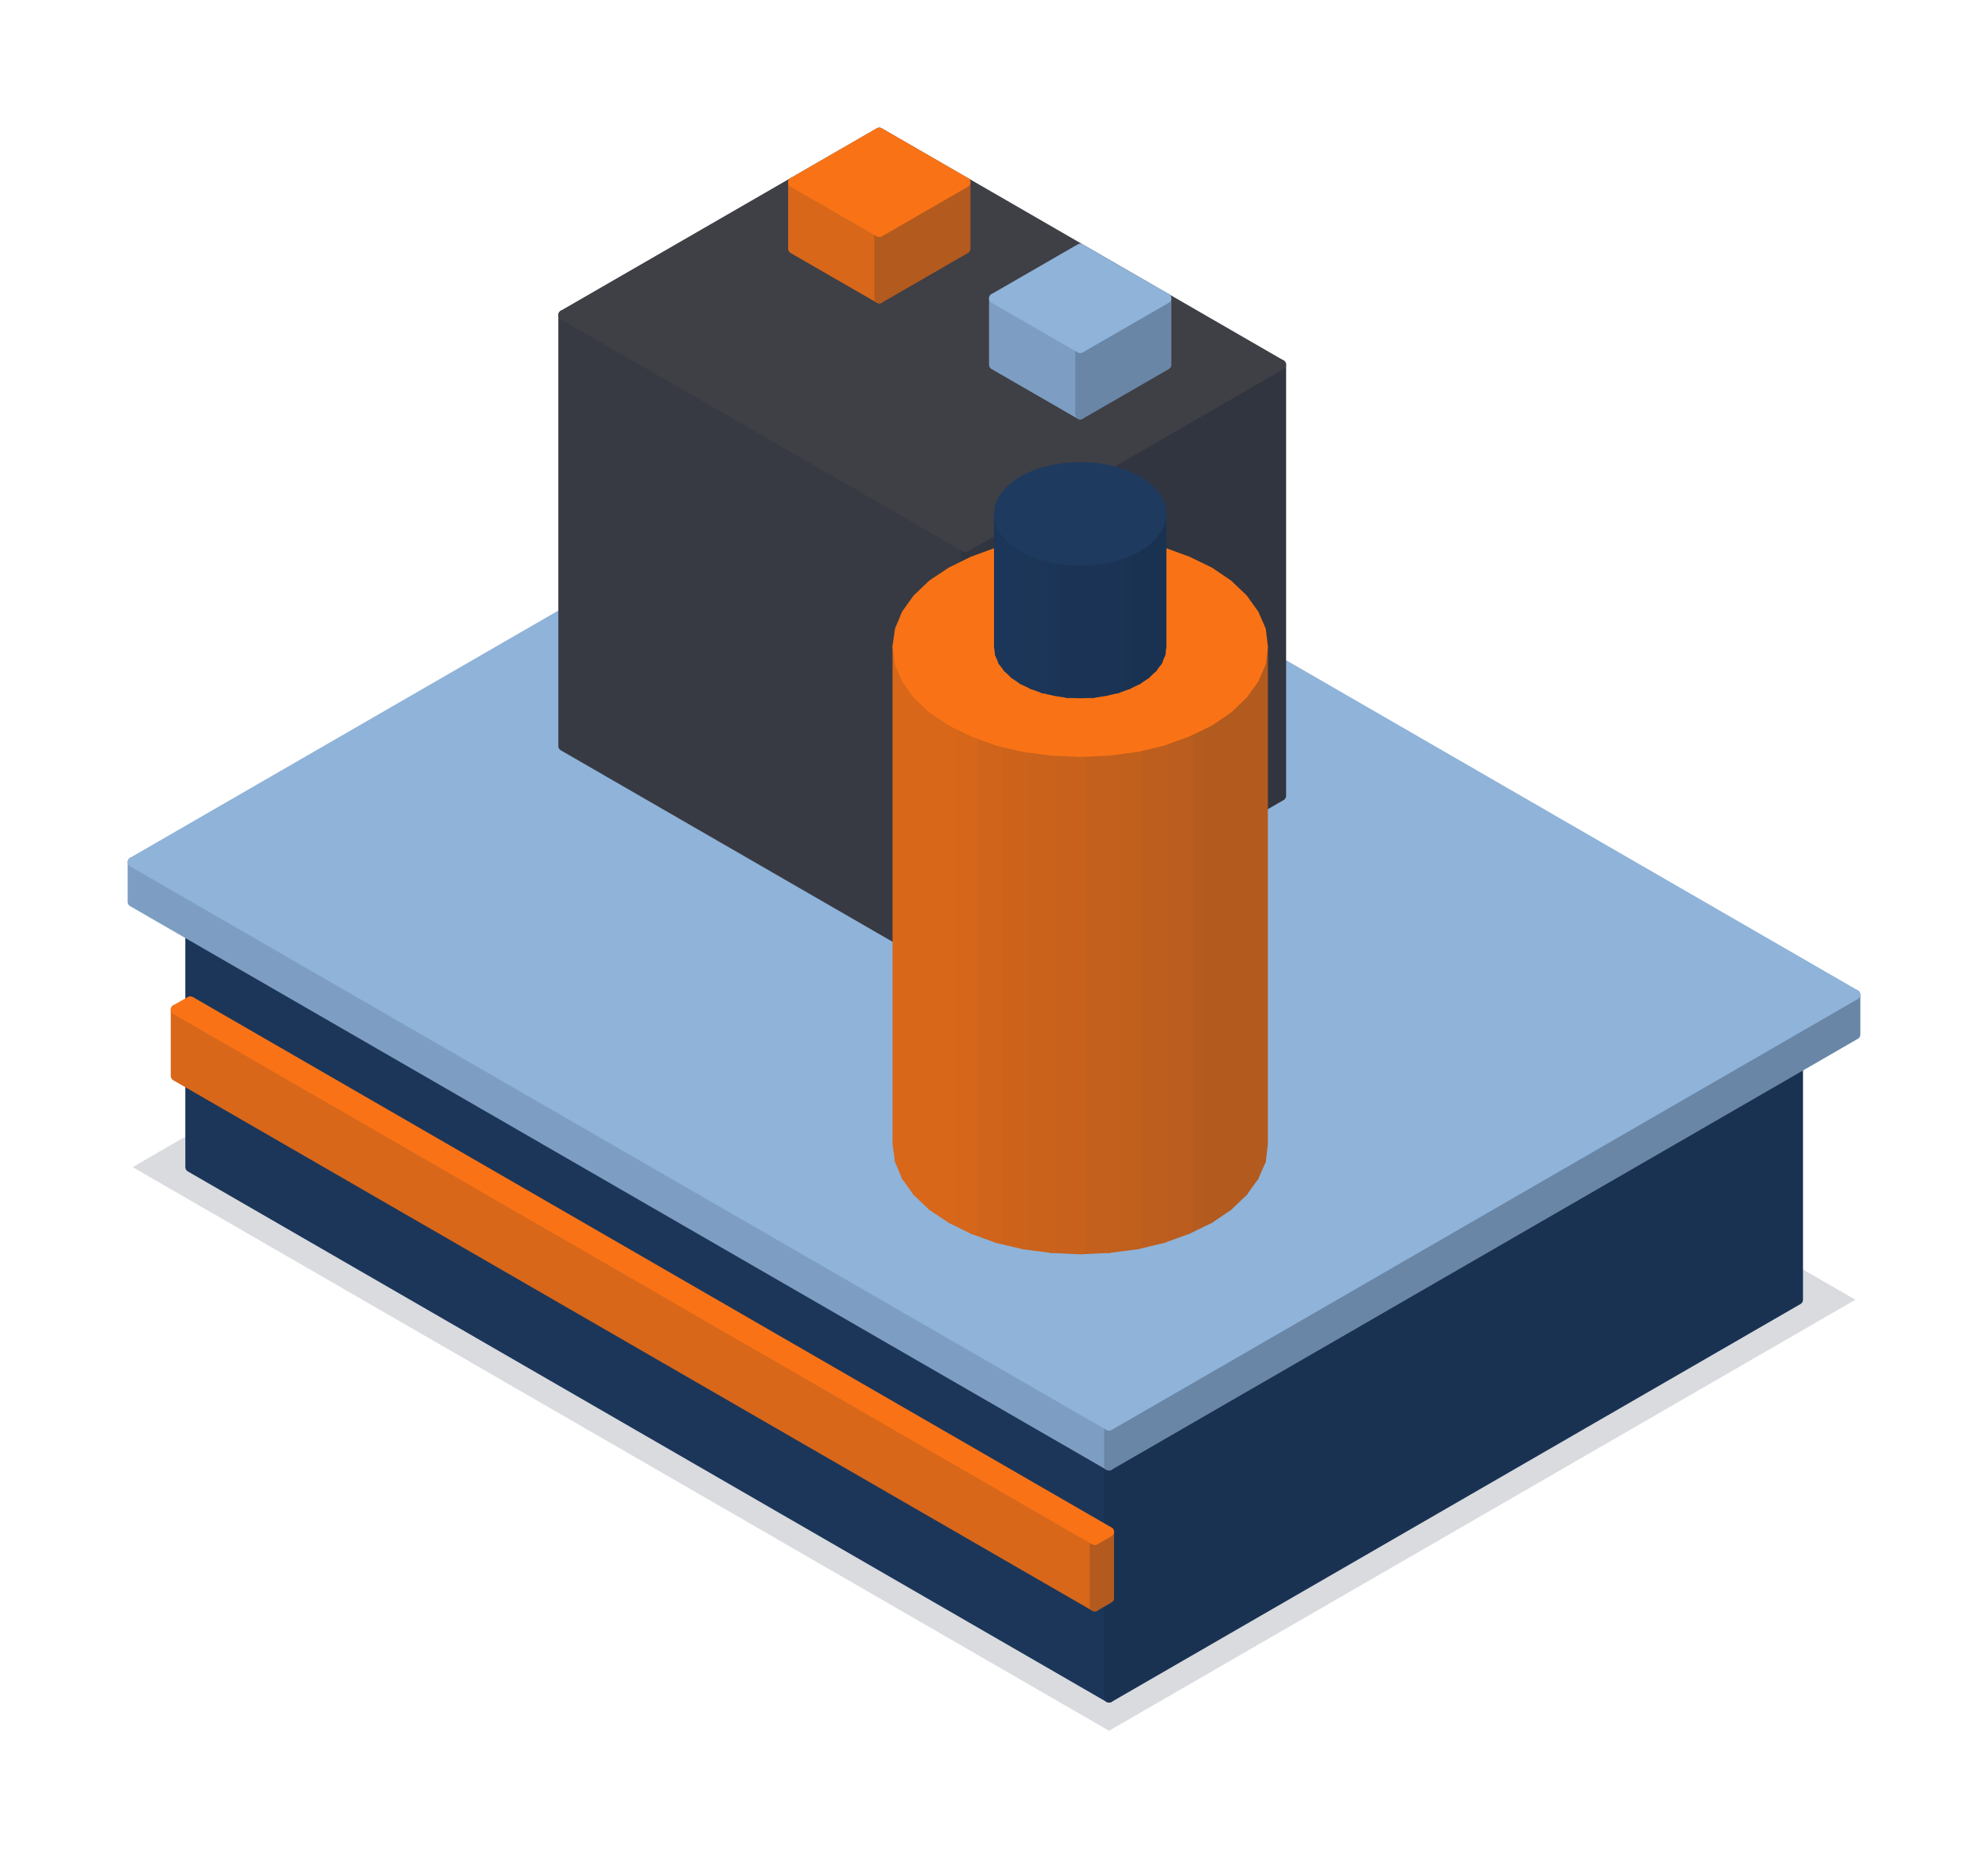
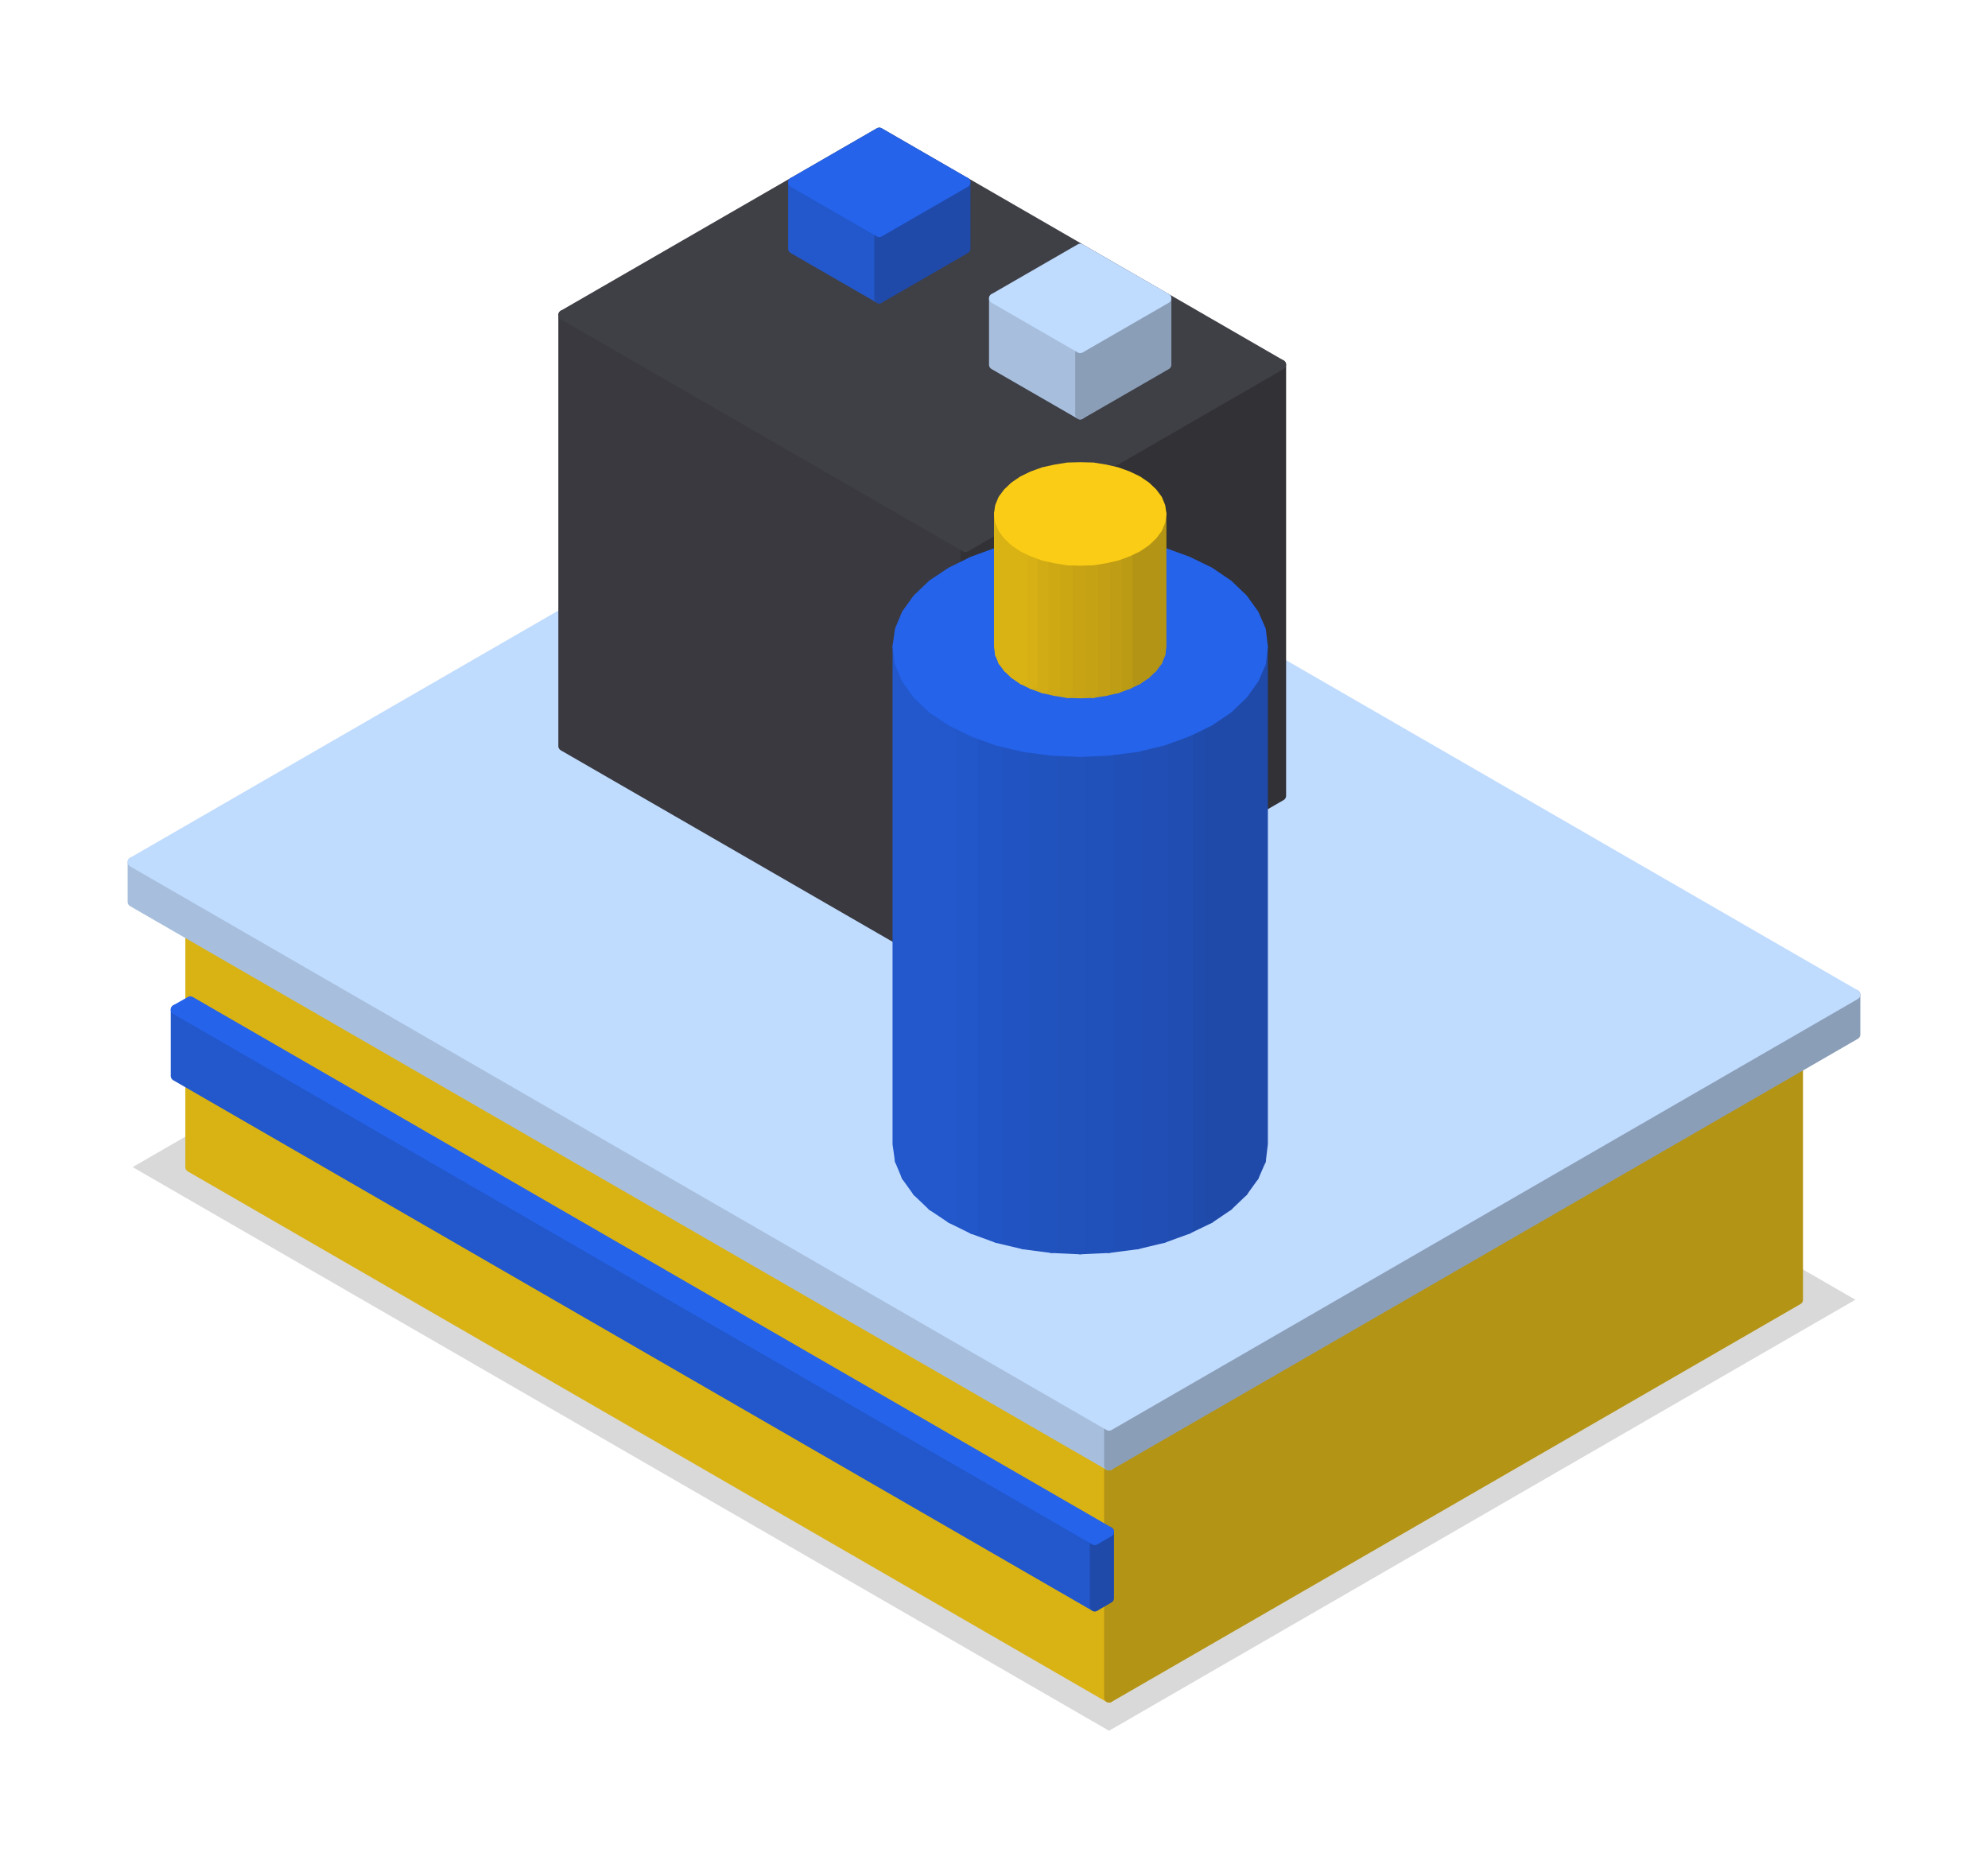
<svg xmlns="http://www.w3.org/2000/svg" width="59.96" height="56.2" viewBox="-26.52 -23.2 59.96 56.2" fill="none" aria-hidden="true">
-   <polygon points="0,-1 29.44,16 6.93,29 -22.52,12" fill="#0F1E33" fill-opacity="0.16" />
-   <polygon points="-20.78,12 6.93,28 6.93,20 -20.78,4" fill="#1c3659" stroke="#1c3659" stroke-width="0.3" stroke-linejoin="round" />
-   <polygon points="27.71,16 6.93,28 6.93,20 27.71,8" fill="#1a3252" stroke="#1a3252" stroke-width="0.3" stroke-linejoin="round" />
-   <polygon points="0,-8 27.71,8 6.93,20 -20.78,4" fill="#1E3A5F" stroke="#1E3A5F" stroke-width="0.3" stroke-linejoin="round" />
-   <polygon points="-21.22,9.25 6.5,25.25 6.5,23.25 -21.22,7.25" fill="#d8671a" stroke="#d8671a" stroke-width="0.3" stroke-linejoin="round" />
-   <polygon points="6.93,25 6.5,25.25 6.5,23.25 6.93,23" fill="#b35a1f" stroke="#b35a1f" stroke-width="0.3" stroke-linejoin="round" />
-   <polygon points="-20.78,7 6.93,23 6.5,23.25 -21.22,7.25" fill="#F97316" stroke="#F97316" stroke-width="0.3" stroke-linejoin="round" />
-   <polygon points="-22.52,4 6.93,21 6.93,19.8 -22.52,2.8" fill="#7d9ec2" stroke="#7d9ec2" stroke-width="0.3" stroke-linejoin="round" />
-   <polygon points="29.44,8 6.93,21 6.93,19.8 29.44,6.8" fill="#6986a7" stroke="#6986a7" stroke-width="0.3" stroke-linejoin="round" />
-   <polygon points="0,-10.2 29.44,6.8 6.93,19.8 -22.52,2.8" fill="#8FB3D9" stroke="#8FB3D9" stroke-width="0.3" stroke-linejoin="round" />
-   <polygon points="-9.53,-0.7 2.6,6.3 2.6,-6.7 -9.53,-13.7" fill="#383a43" stroke="#383a43" stroke-width="0.3" stroke-linejoin="round" />
-   <polygon points="12.12,0.8 2.6,6.3 2.6,-6.7 12.12,-12.2" fill="#313540" stroke="#313540" stroke-width="0.3" stroke-linejoin="round" />
+   <polygon points="0,-1 29.44,16 6.93,29 -22.52,12" fill="#111111" fill-opacity="0.16" />
+   <polygon points="-20.78,12 6.93,28 6.93,20 -20.78,4" fill="#d9b214" stroke="#d9b214" stroke-width="0.3" stroke-linejoin="round" />
+   <polygon points="27.71,16 6.93,28 6.93,20 27.71,8" fill="#b49414" stroke="#b49414" stroke-width="0.3" stroke-linejoin="round" />
+   <polygon points="0,-8 27.71,8 6.93,20 -20.78,4" fill="#FACC15" stroke="#FACC15" stroke-width="0.3" stroke-linejoin="round" />
+   <polygon points="-21.22,9.25 6.5,25.25 6.5,23.25 -21.22,7.25" fill="#2258cc" stroke="#2258cc" stroke-width="0.3" stroke-linejoin="round" />
+   <polygon points="6.93,25 6.5,25.25 6.5,23.25 6.93,23" fill="#1f4aaa" stroke="#1f4aaa" stroke-width="0.3" stroke-linejoin="round" />
+   <polygon points="-20.78,7 6.93,23 6.5,23.25 -21.22,7.25" fill="#2563EB" stroke="#2563EB" stroke-width="0.3" stroke-linejoin="round" />
+   <polygon points="-22.52,4 6.93,21 6.93,19.8 -22.52,2.8" fill="#a7bfdd" stroke="#a7bfdd" stroke-width="0.3" stroke-linejoin="round" />
+   <polygon points="29.44,8 6.93,21 6.93,19.8 29.44,6.8" fill="#8b9eb7" stroke="#8b9eb7" stroke-width="0.3" stroke-linejoin="round" />
+   <polygon points="0,-10.2 29.44,6.8 6.93,19.8 -22.52,2.8" fill="#BFDBFE" stroke="#BFDBFE" stroke-width="0.3" stroke-linejoin="round" />
+   <polygon points="-9.53,-0.7 2.6,6.3 2.6,-6.7 -9.53,-13.7" fill="#39393f" stroke="#39393f" stroke-width="0.3" stroke-linejoin="round" />
+   <polygon points="12.12,0.8 2.6,6.3 2.6,-6.7 12.12,-12.2" fill="#313136" stroke="#313136" stroke-width="0.3" stroke-linejoin="round" />
  <polygon points="0,-19.2 12.12,-12.2 2.6,-6.7 -9.53,-13.7" fill="#3F3F46" stroke="#3F3F46" stroke-width="0.3" stroke-linejoin="round" />
-   <polygon points="-2.6,-15.7 0,-14.2 0,-16.2 -2.6,-17.7" fill="#d8671a" stroke="#d8671a" stroke-width="0.3" stroke-linejoin="round" />
-   <polygon points="2.6,-15.7 0,-14.2 0,-16.2 2.6,-17.7" fill="#b35a1f" stroke="#b35a1f" stroke-width="0.3" stroke-linejoin="round" />
-   <polygon points="0,-19.2 2.6,-17.7 0,-16.2 -2.6,-17.7" fill="#F97316" stroke="#F97316" stroke-width="0.3" stroke-linejoin="round" />
-   <polygon points="3.46,-12.2 6.06,-10.7 6.06,-12.7 3.46,-14.2" fill="#7d9ec2" stroke="#7d9ec2" stroke-width="0.3" stroke-linejoin="round" />
-   <polygon points="8.66,-12.2 6.06,-10.7 6.06,-12.7 8.66,-14.2" fill="#6986a7" stroke="#6986a7" stroke-width="0.3" stroke-linejoin="round" />
-   <polygon points="6.06,-15.7 8.66,-14.2 6.06,-12.7 3.46,-14.2" fill="#8FB3D9" stroke="#8FB3D9" stroke-width="0.3" stroke-linejoin="round" />
-   <polygon points="9.96,13.55 9.3,13.87 9.3,-1.13 9.96,-1.45" fill="#b65b1f" stroke="#b65b1f" stroke-width="0.3" stroke-linejoin="round" />
-   <polygon points="9.3,13.87 8.56,14.14 8.56,-0.86 9.3,-1.13" fill="#ba5d1e" stroke="#ba5d1e" stroke-width="0.3" stroke-linejoin="round" />
-   <polygon points="8.56,14.14 7.77,14.33 7.77,-0.67 8.56,-0.86" fill="#be5e1e" stroke="#be5e1e" stroke-width="0.3" stroke-linejoin="round" />
-   <polygon points="7.77,14.33 6.92,14.44 6.92,-0.56 7.77,-0.67" fill="#c15f1d" stroke="#c15f1d" stroke-width="0.3" stroke-linejoin="round" />
-   <polygon points="6.92,14.44 6.06,14.48 6.06,-0.52 6.92,-0.56" fill="#c4601d" stroke="#c4601d" stroke-width="0.3" stroke-linejoin="round" />
-   <polygon points="6.06,14.48 5.2,14.44 5.2,-0.56 6.06,-0.52" fill="#c7611c" stroke="#c7611c" stroke-width="0.3" stroke-linejoin="round" />
-   <polygon points="5.2,14.44 4.36,14.33 4.36,-0.67 5.2,-0.56" fill="#ca621c" stroke="#ca621c" stroke-width="0.3" stroke-linejoin="round" />
-   <polygon points="4.36,14.33 3.56,14.14 3.56,-0.86 4.36,-0.67" fill="#cd631b" stroke="#cd631b" stroke-width="0.3" stroke-linejoin="round" />
-   <polygon points="3.56,14.14 2.82,13.87 2.82,-1.13 3.56,-0.86" fill="#d1641b" stroke="#d1641b" stroke-width="0.3" stroke-linejoin="round" />
-   <polygon points="2.82,13.87 2.17,13.55 2.17,-1.45 2.82,-1.13" fill="#d5661a" stroke="#d5661a" stroke-width="0.3" stroke-linejoin="round" />
-   <polygon points="2.17,13.55 1.6,13.17 1.6,-1.83 2.17,-1.45" fill="#d8671a" stroke="#d8671a" stroke-width="0.3" stroke-linejoin="round" />
-   <polygon points="1.6,13.17 1.15,12.74 1.15,-2.26 1.6,-1.83" fill="#d8671a" stroke="#d8671a" stroke-width="0.3" stroke-linejoin="round" />
-   <polygon points="1.15,12.74 0.82,12.28 0.82,-2.72 1.15,-2.26" fill="#d8671a" stroke="#d8671a" stroke-width="0.3" stroke-linejoin="round" />
-   <polygon points="0.82,12.28 0.62,11.8 0.62,-3.2 0.82,-2.72" fill="#d8671a" stroke="#d8671a" stroke-width="0.3" stroke-linejoin="round" />
-   <polygon points="0.62,11.8 0.55,11.3 0.55,-3.7 0.62,-3.2" fill="#d8671a" stroke="#d8671a" stroke-width="0.3" stroke-linejoin="round" />
-   <polygon points="11.57,11.3 11.51,11.8 11.51,-3.2 11.57,-3.7" fill="#b35a1f" stroke="#b35a1f" stroke-width="0.3" stroke-linejoin="round" />
-   <polygon points="11.51,11.8 11.3,12.28 11.3,-2.72 11.51,-3.2" fill="#b35a1f" stroke="#b35a1f" stroke-width="0.3" stroke-linejoin="round" />
-   <polygon points="11.3,12.28 10.97,12.74 10.97,-2.26 11.3,-2.72" fill="#b35a1f" stroke="#b35a1f" stroke-width="0.3" stroke-linejoin="round" />
-   <polygon points="10.97,12.74 10.52,13.17 10.52,-1.83 10.97,-2.26" fill="#b35a1f" stroke="#b35a1f" stroke-width="0.3" stroke-linejoin="round" />
-   <polygon points="10.52,13.17 9.96,13.55 9.96,-1.45 10.52,-1.83" fill="#b35a1f" stroke="#b35a1f" stroke-width="0.3" stroke-linejoin="round" />
-   <polygon points="9.96,-1.45 9.3,-1.13 8.56,-0.86 7.77,-0.67 6.92,-0.56 6.06,-0.52 5.2,-0.56 4.36,-0.67 3.56,-0.86 2.82,-1.13 2.17,-1.45 1.6,-1.83 1.15,-2.26 0.82,-2.72 0.62,-3.2 0.55,-3.7 0.62,-4.2 0.82,-4.68 1.15,-5.14 1.6,-5.57 2.17,-5.95 2.82,-6.27 3.56,-6.54 4.36,-6.73 5.2,-6.84 6.06,-6.88 6.92,-6.84 7.77,-6.73 8.56,-6.54 9.3,-6.27 9.96,-5.95 10.52,-5.57 10.97,-5.14 11.3,-4.68 11.51,-4.2 11.57,-3.7 11.51,-3.2 11.3,-2.72 10.97,-2.26 10.52,-1.83" fill="#F97316" stroke="#F97316" stroke-width="0.3" stroke-linejoin="round" />
-   <polygon points="7.79,-2.7 7.5,-2.56 7.5,-6.56 7.79,-6.7" fill="#1a3253" stroke="#1a3253" stroke-width="0.3" stroke-linejoin="round" />
-   <polygon points="7.5,-2.56 7.17,-2.44 7.17,-6.44 7.5,-6.56" fill="#1a3353" stroke="#1a3353" stroke-width="0.3" stroke-linejoin="round" />
-   <polygon points="7.17,-2.44 6.82,-2.36 6.82,-6.36 7.17,-6.44" fill="#1b3354" stroke="#1b3354" stroke-width="0.3" stroke-linejoin="round" />
-   <polygon points="6.82,-2.36 6.45,-2.3 6.45,-6.3 6.82,-6.36" fill="#1b3455" stroke="#1b3455" stroke-width="0.3" stroke-linejoin="round" />
-   <polygon points="6.45,-2.3 6.06,-2.29 6.06,-6.29 6.45,-6.3" fill="#1b3455" stroke="#1b3455" stroke-width="0.3" stroke-linejoin="round" />
-   <polygon points="6.06,-2.29 5.68,-2.3 5.68,-6.3 6.06,-6.29" fill="#1b3456" stroke="#1b3456" stroke-width="0.3" stroke-linejoin="round" />
-   <polygon points="5.68,-2.3 5.31,-2.36 5.31,-6.36 5.68,-6.3" fill="#1b3456" stroke="#1b3456" stroke-width="0.3" stroke-linejoin="round" />
-   <polygon points="5.31,-2.36 4.95,-2.44 4.95,-6.44 5.31,-6.36" fill="#1b3557" stroke="#1b3557" stroke-width="0.3" stroke-linejoin="round" />
-   <polygon points="4.95,-2.44 4.62,-2.56 4.62,-6.56 4.95,-6.44" fill="#1c3558" stroke="#1c3558" stroke-width="0.3" stroke-linejoin="round" />
-   <polygon points="4.62,-2.56 4.33,-2.7 4.33,-6.7 4.62,-6.56" fill="#1c3658" stroke="#1c3658" stroke-width="0.3" stroke-linejoin="round" />
-   <polygon points="4.33,-2.7 4.08,-2.87 4.08,-6.87 4.33,-6.7" fill="#1c3659" stroke="#1c3659" stroke-width="0.3" stroke-linejoin="round" />
-   <polygon points="4.08,-2.87 3.88,-3.06 3.88,-7.06 4.08,-6.87" fill="#1c3659" stroke="#1c3659" stroke-width="0.3" stroke-linejoin="round" />
-   <polygon points="3.88,-3.06 3.73,-3.26 3.73,-7.26 3.88,-7.06" fill="#1c3659" stroke="#1c3659" stroke-width="0.3" stroke-linejoin="round" />
-   <polygon points="3.73,-3.26 3.64,-3.48 3.64,-7.48 3.73,-7.26" fill="#1c3659" stroke="#1c3659" stroke-width="0.3" stroke-linejoin="round" />
-   <polygon points="3.64,-3.48 3.61,-3.7 3.61,-7.7 3.64,-7.48" fill="#1c3659" stroke="#1c3659" stroke-width="0.3" stroke-linejoin="round" />
-   <polygon points="8.51,-3.7 8.48,-3.48 8.48,-7.48 8.51,-7.7" fill="#1a3252" stroke="#1a3252" stroke-width="0.3" stroke-linejoin="round" />
-   <polygon points="8.48,-3.48 8.39,-3.26 8.39,-7.26 8.48,-7.48" fill="#1a3252" stroke="#1a3252" stroke-width="0.3" stroke-linejoin="round" />
-   <polygon points="8.39,-3.26 8.24,-3.06 8.24,-7.06 8.39,-7.26" fill="#1a3252" stroke="#1a3252" stroke-width="0.3" stroke-linejoin="round" />
-   <polygon points="8.24,-3.06 8.04,-2.87 8.04,-6.87 8.24,-7.06" fill="#1a3252" stroke="#1a3252" stroke-width="0.3" stroke-linejoin="round" />
-   <polygon points="8.04,-2.87 7.79,-2.7 7.79,-6.7 8.04,-6.87" fill="#1a3252" stroke="#1a3252" stroke-width="0.3" stroke-linejoin="round" />
-   <polygon points="7.79,-6.7 7.5,-6.56 7.17,-6.44 6.82,-6.36 6.45,-6.3 6.06,-6.29 5.68,-6.3 5.31,-6.36 4.95,-6.44 4.62,-6.56 4.33,-6.7 4.08,-6.87 3.88,-7.06 3.73,-7.26 3.64,-7.48 3.61,-7.7 3.64,-7.92 3.73,-8.14 3.88,-8.34 4.08,-8.53 4.33,-8.7 4.62,-8.84 4.95,-8.96 5.31,-9.04 5.68,-9.1 6.06,-9.11 6.45,-9.1 6.82,-9.04 7.17,-8.96 7.5,-8.84 7.79,-8.7 8.04,-8.53 8.24,-8.34 8.39,-8.14 8.48,-7.92 8.51,-7.7 8.48,-7.48 8.39,-7.26 8.24,-7.06 8.04,-6.87" fill="#1E3A5F" stroke="#1E3A5F" stroke-width="0.3" stroke-linejoin="round" />
+   <polygon points="-2.6,-15.7 0,-14.2 0,-16.2 -2.6,-17.7" fill="#2258cc" stroke="#2258cc" stroke-width="0.3" stroke-linejoin="round" />
+   <polygon points="2.6,-15.7 0,-14.2 0,-16.2 2.6,-17.7" fill="#1f4aaa" stroke="#1f4aaa" stroke-width="0.3" stroke-linejoin="round" />
+   <polygon points="0,-19.2 2.6,-17.7 0,-16.2 -2.6,-17.7" fill="#2563EB" stroke="#2563EB" stroke-width="0.3" stroke-linejoin="round" />
+   <polygon points="3.46,-12.2 6.06,-10.7 6.06,-12.7 3.46,-14.2" fill="#a7bfdd" stroke="#a7bfdd" stroke-width="0.3" stroke-linejoin="round" />
+   <polygon points="8.66,-12.2 6.06,-10.7 6.06,-12.7 8.66,-14.2" fill="#8b9eb7" stroke="#8b9eb7" stroke-width="0.3" stroke-linejoin="round" />
+   <polygon points="6.06,-15.7 8.66,-14.2 6.06,-12.7 3.46,-14.2" fill="#BFDBFE" stroke="#BFDBFE" stroke-width="0.3" stroke-linejoin="round" />
+   <polygon points="9.96,13.55 9.3,13.87 9.3,-1.13 9.96,-1.45" fill="#1f4bac" stroke="#1f4bac" stroke-width="0.3" stroke-linejoin="round" />
+   <polygon points="9.3,13.87 8.56,14.14 8.56,-0.86 9.3,-1.13" fill="#204db1" stroke="#204db1" stroke-width="0.3" stroke-linejoin="round" />
+   <polygon points="8.56,14.14 7.77,14.33 7.77,-0.67 8.56,-0.86" fill="#204eb4" stroke="#204eb4" stroke-width="0.3" stroke-linejoin="round" />
+   <polygon points="7.77,14.33 6.92,14.44 6.92,-0.56 7.77,-0.67" fill="#204fb7" stroke="#204fb7" stroke-width="0.3" stroke-linejoin="round" />
+   <polygon points="6.92,14.44 6.06,14.48 6.06,-0.52 6.92,-0.56" fill="#2050ba" stroke="#2050ba" stroke-width="0.3" stroke-linejoin="round" />
+   <polygon points="6.06,14.48 5.2,14.44 5.2,-0.56 6.06,-0.52" fill="#2152bc" stroke="#2152bc" stroke-width="0.3" stroke-linejoin="round" />
+   <polygon points="5.2,14.44 4.36,14.33 4.36,-0.67 5.2,-0.56" fill="#2153bf" stroke="#2153bf" stroke-width="0.3" stroke-linejoin="round" />
+   <polygon points="4.36,14.33 3.56,14.14 3.56,-0.86 4.36,-0.67" fill="#2154c2" stroke="#2154c2" stroke-width="0.3" stroke-linejoin="round" />
+   <polygon points="3.56,14.14 2.82,13.87 2.82,-1.13 3.56,-0.86" fill="#2155c5" stroke="#2155c5" stroke-width="0.3" stroke-linejoin="round" />
+   <polygon points="2.82,13.87 2.17,13.55 2.17,-1.45 2.82,-1.13" fill="#2257ca" stroke="#2257ca" stroke-width="0.3" stroke-linejoin="round" />
+   <polygon points="2.17,13.55 1.6,13.17 1.6,-1.83 2.17,-1.45" fill="#2258cc" stroke="#2258cc" stroke-width="0.3" stroke-linejoin="round" />
+   <polygon points="1.6,13.17 1.15,12.74 1.15,-2.26 1.6,-1.83" fill="#2258cc" stroke="#2258cc" stroke-width="0.3" stroke-linejoin="round" />
+   <polygon points="1.15,12.74 0.82,12.28 0.82,-2.72 1.15,-2.26" fill="#2258cc" stroke="#2258cc" stroke-width="0.3" stroke-linejoin="round" />
+   <polygon points="0.82,12.28 0.62,11.8 0.62,-3.2 0.82,-2.72" fill="#2258cc" stroke="#2258cc" stroke-width="0.3" stroke-linejoin="round" />
+   <polygon points="0.62,11.8 0.55,11.3 0.55,-3.7 0.62,-3.2" fill="#2258cc" stroke="#2258cc" stroke-width="0.3" stroke-linejoin="round" />
+   <polygon points="11.57,11.3 11.51,11.8 11.51,-3.2 11.57,-3.7" fill="#1f4aaa" stroke="#1f4aaa" stroke-width="0.3" stroke-linejoin="round" />
+   <polygon points="11.51,11.8 11.3,12.28 11.3,-2.72 11.51,-3.2" fill="#1f4aaa" stroke="#1f4aaa" stroke-width="0.3" stroke-linejoin="round" />
+   <polygon points="11.3,12.28 10.97,12.74 10.97,-2.26 11.3,-2.72" fill="#1f4aaa" stroke="#1f4aaa" stroke-width="0.3" stroke-linejoin="round" />
+   <polygon points="10.97,12.74 10.52,13.17 10.52,-1.83 10.97,-2.26" fill="#1f4aaa" stroke="#1f4aaa" stroke-width="0.3" stroke-linejoin="round" />
+   <polygon points="10.52,13.17 9.96,13.55 9.96,-1.45 10.52,-1.83" fill="#1f4aaa" stroke="#1f4aaa" stroke-width="0.3" stroke-linejoin="round" />
+   <polygon points="9.96,-1.45 9.3,-1.13 8.56,-0.86 7.77,-0.67 6.92,-0.56 6.06,-0.52 5.2,-0.56 4.36,-0.67 3.56,-0.86 2.82,-1.13 2.17,-1.45 1.6,-1.83 1.15,-2.26 0.82,-2.72 0.62,-3.2 0.55,-3.7 0.62,-4.2 0.82,-4.68 1.15,-5.14 1.6,-5.57 2.17,-5.95 2.82,-6.27 3.56,-6.54 4.36,-6.73 5.2,-6.84 6.06,-6.88 6.92,-6.84 7.77,-6.73 8.56,-6.54 9.3,-6.27 9.96,-5.95 10.52,-5.57 10.97,-5.14 11.3,-4.68 11.51,-4.2 11.57,-3.7 11.51,-3.2 11.3,-2.72 10.97,-2.26 10.52,-1.83" fill="#2563EB" stroke="#2563EB" stroke-width="0.3" stroke-linejoin="round" />
+   <polygon points="7.79,-2.7 7.5,-2.56 7.5,-6.56 7.79,-6.7" fill="#b79614" stroke="#b79614" stroke-width="0.3" stroke-linejoin="round" />
+   <polygon points="7.5,-2.56 7.17,-2.44 7.17,-6.44 7.5,-6.56" fill="#bb9a14" stroke="#bb9a14" stroke-width="0.3" stroke-linejoin="round" />
+   <polygon points="7.17,-2.44 6.82,-2.36 6.82,-6.36 7.17,-6.44" fill="#bf9d14" stroke="#bf9d14" stroke-width="0.3" stroke-linejoin="round" />
+   <polygon points="6.82,-2.36 6.45,-2.3 6.45,-6.3 6.82,-6.36" fill="#c29f14" stroke="#c29f14" stroke-width="0.3" stroke-linejoin="round" />
+   <polygon points="6.45,-2.3 6.06,-2.29 6.06,-6.29 6.45,-6.3" fill="#c5a214" stroke="#c5a214" stroke-width="0.3" stroke-linejoin="round" />
+   <polygon points="6.06,-2.29 5.68,-2.3 5.68,-6.3 6.06,-6.29" fill="#c8a414" stroke="#c8a414" stroke-width="0.3" stroke-linejoin="round" />
+   <polygon points="5.68,-2.3 5.31,-2.36 5.31,-6.36 5.68,-6.3" fill="#cba714" stroke="#cba714" stroke-width="0.3" stroke-linejoin="round" />
+   <polygon points="5.31,-2.36 4.95,-2.44 4.95,-6.44 5.31,-6.36" fill="#cea914" stroke="#cea914" stroke-width="0.3" stroke-linejoin="round" />
+   <polygon points="4.95,-2.44 4.62,-2.56 4.62,-6.56 4.95,-6.44" fill="#d2ac14" stroke="#d2ac14" stroke-width="0.3" stroke-linejoin="round" />
+   <polygon points="4.62,-2.56 4.33,-2.7 4.33,-6.7 4.62,-6.56" fill="#d6b014" stroke="#d6b014" stroke-width="0.3" stroke-linejoin="round" />
+   <polygon points="4.33,-2.7 4.08,-2.87 4.08,-6.87 4.33,-6.7" fill="#d9b214" stroke="#d9b214" stroke-width="0.3" stroke-linejoin="round" />
+   <polygon points="4.08,-2.87 3.88,-3.06 3.88,-7.06 4.08,-6.87" fill="#d9b214" stroke="#d9b214" stroke-width="0.3" stroke-linejoin="round" />
+   <polygon points="3.88,-3.06 3.73,-3.26 3.73,-7.26 3.88,-7.06" fill="#d9b214" stroke="#d9b214" stroke-width="0.3" stroke-linejoin="round" />
+   <polygon points="3.73,-3.26 3.64,-3.48 3.64,-7.48 3.73,-7.26" fill="#d9b214" stroke="#d9b214" stroke-width="0.3" stroke-linejoin="round" />
+   <polygon points="3.64,-3.48 3.61,-3.7 3.61,-7.7 3.64,-7.48" fill="#d9b214" stroke="#d9b214" stroke-width="0.3" stroke-linejoin="round" />
+   <polygon points="8.51,-3.7 8.48,-3.48 8.48,-7.48 8.51,-7.7" fill="#b49414" stroke="#b49414" stroke-width="0.3" stroke-linejoin="round" />
+   <polygon points="8.48,-3.48 8.39,-3.26 8.39,-7.26 8.48,-7.48" fill="#b49414" stroke="#b49414" stroke-width="0.3" stroke-linejoin="round" />
+   <polygon points="8.39,-3.26 8.24,-3.06 8.24,-7.06 8.39,-7.26" fill="#b49414" stroke="#b49414" stroke-width="0.3" stroke-linejoin="round" />
+   <polygon points="8.24,-3.06 8.04,-2.87 8.04,-6.87 8.24,-7.06" fill="#b49414" stroke="#b49414" stroke-width="0.3" stroke-linejoin="round" />
+   <polygon points="8.04,-2.87 7.79,-2.7 7.79,-6.7 8.04,-6.87" fill="#b49414" stroke="#b49414" stroke-width="0.3" stroke-linejoin="round" />
+   <polygon points="7.79,-6.7 7.5,-6.56 7.17,-6.44 6.82,-6.36 6.45,-6.3 6.06,-6.29 5.68,-6.3 5.31,-6.36 4.95,-6.44 4.62,-6.56 4.33,-6.7 4.08,-6.87 3.88,-7.06 3.73,-7.26 3.64,-7.48 3.61,-7.7 3.64,-7.92 3.73,-8.14 3.88,-8.34 4.08,-8.53 4.33,-8.7 4.62,-8.84 4.95,-8.96 5.31,-9.04 5.68,-9.1 6.06,-9.11 6.45,-9.1 6.82,-9.04 7.17,-8.96 7.5,-8.84 7.79,-8.7 8.04,-8.53 8.24,-8.34 8.39,-8.14 8.48,-7.92 8.51,-7.7 8.48,-7.48 8.39,-7.26 8.24,-7.06 8.04,-6.87" fill="#FACC15" stroke="#FACC15" stroke-width="0.3" stroke-linejoin="round" />
</svg>
